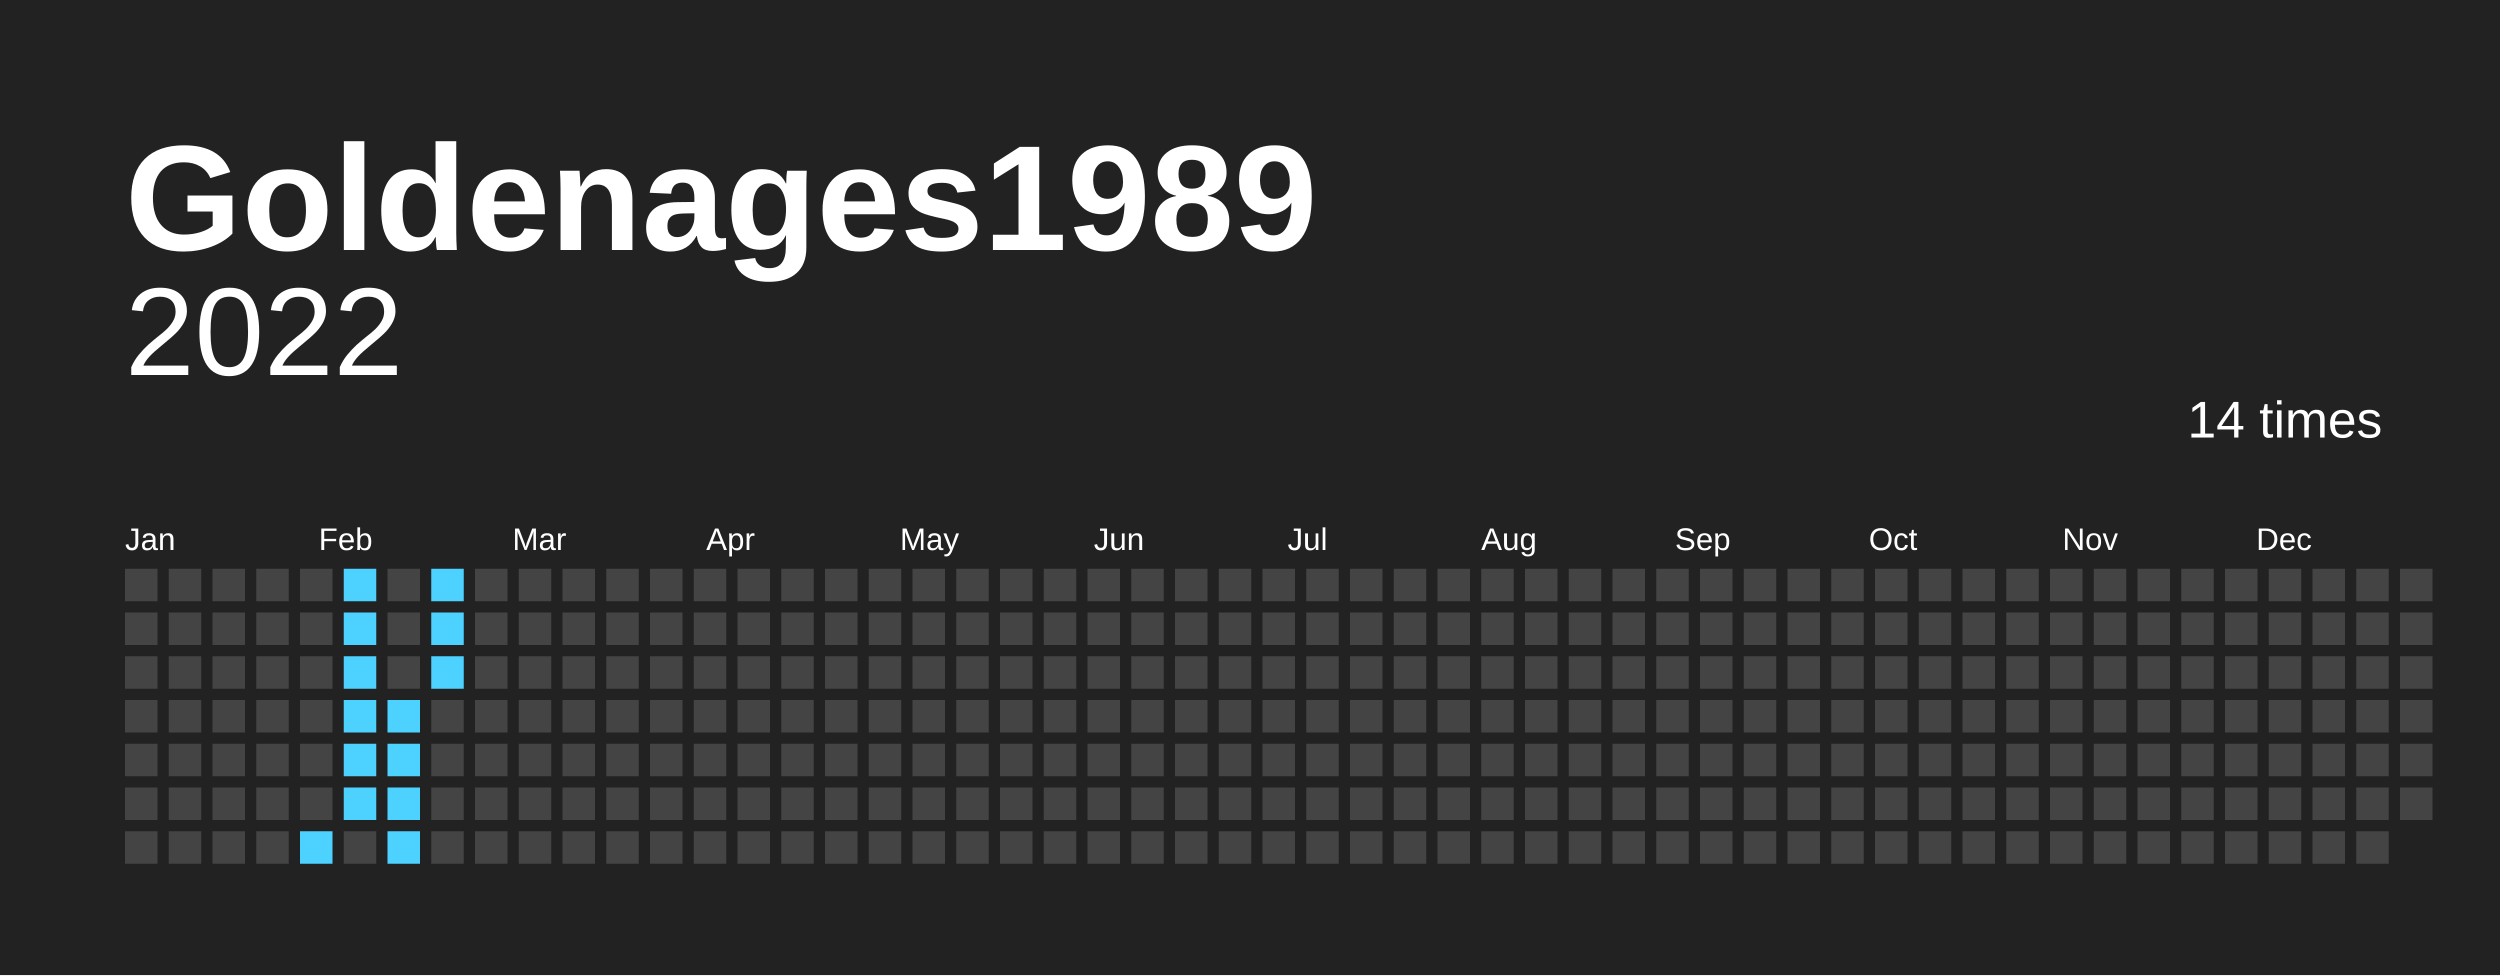
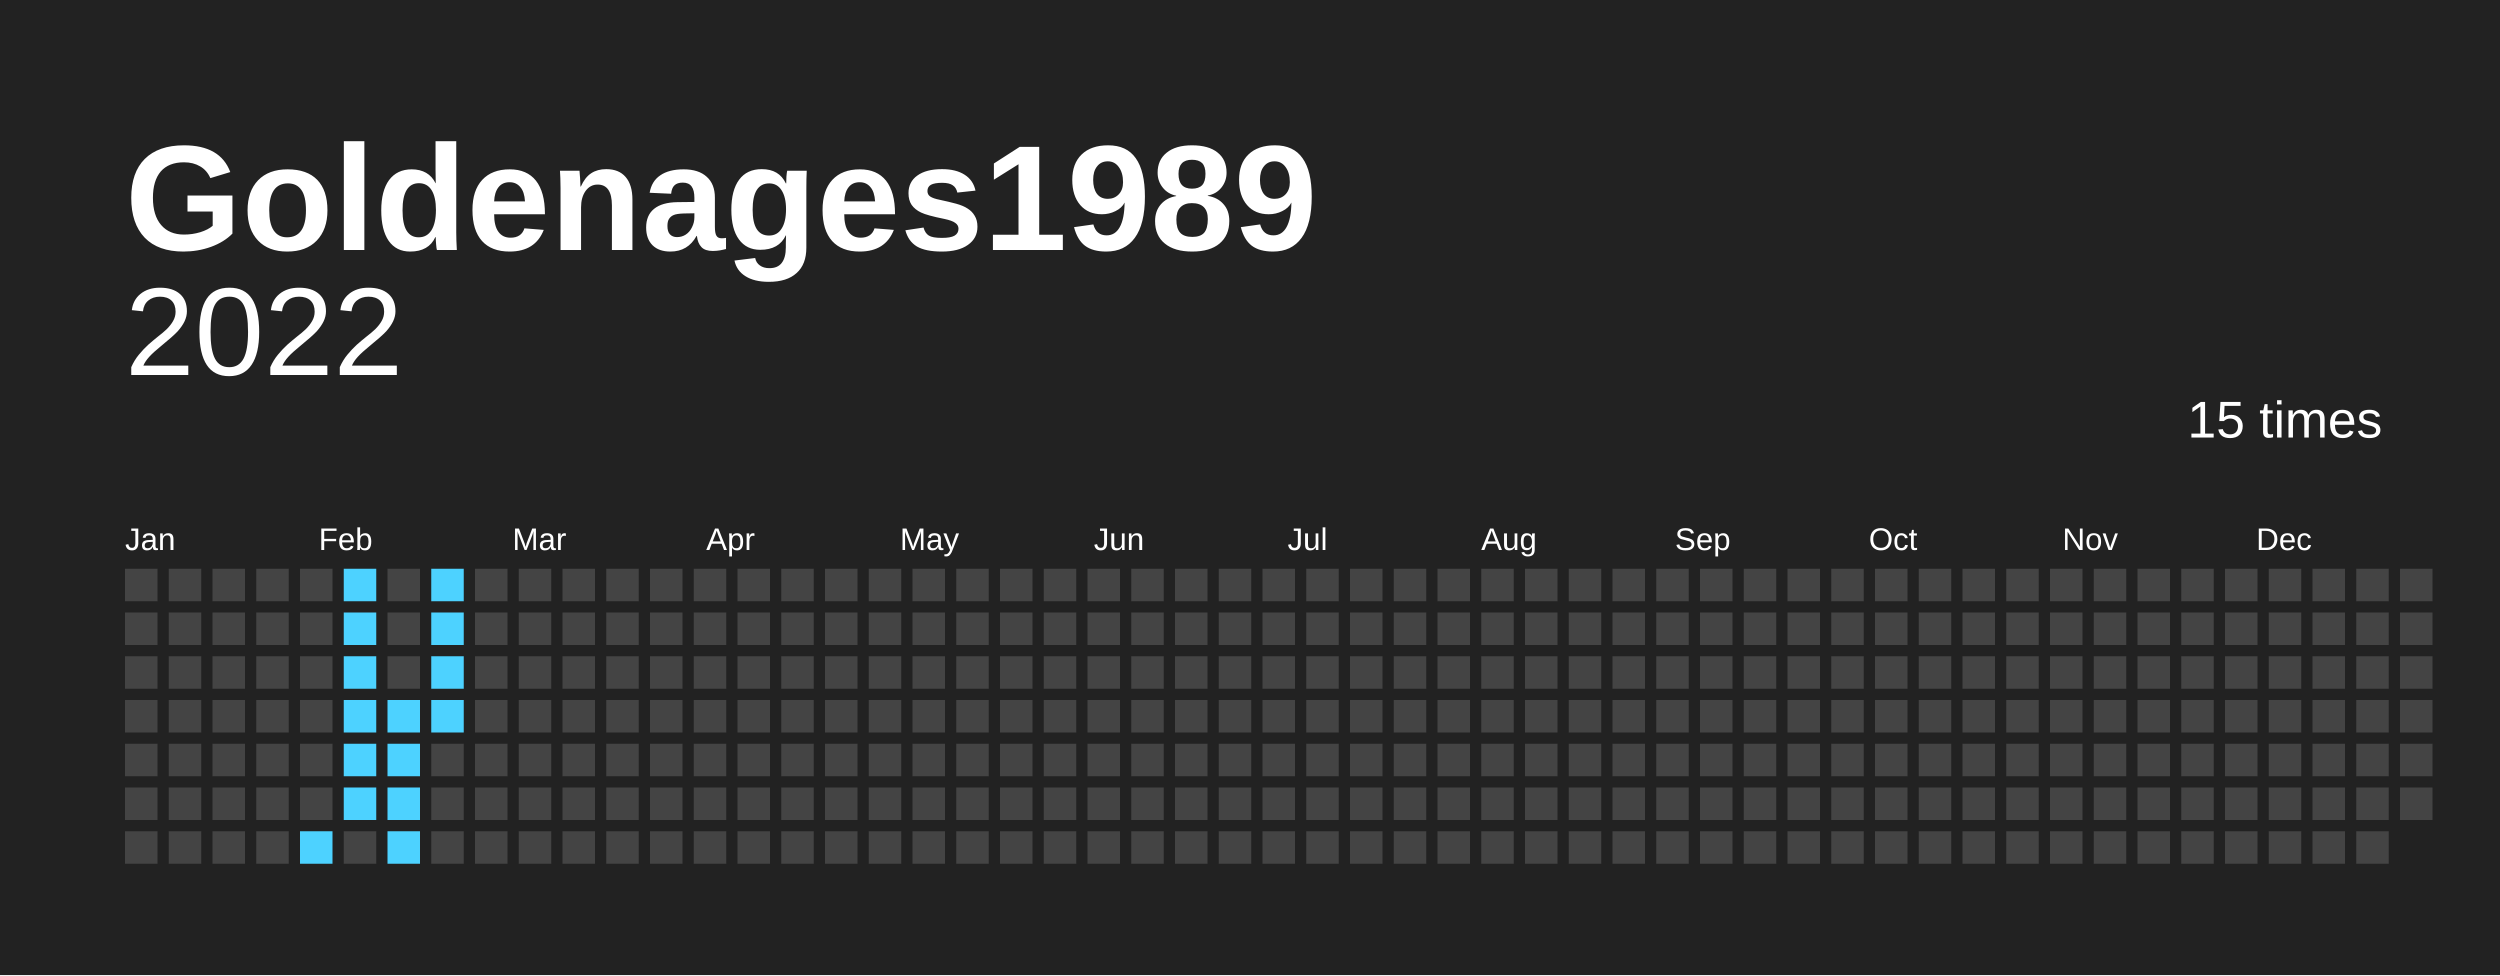
<svg xmlns="http://www.w3.org/2000/svg" baseProfile="full" height="78mm" version="1.1" viewBox="0,0,200,78" width="200mm">
  <defs />
  <rect fill="#222222" height="78" width="200" x="0" y="0" />
  <text fill="#FFFFFF" style="font-size:12px; font-family:Arial; font-weight:bold;" x="10" y="20">Goldenages1989</text>
  <text alignment-baseline="hanging" fill="#FFFFFF" style="font-size:10.0px; font-family:Arial;" x="10" y="30">2022</text>
-   <text alignment-baseline="hanging" fill="#FFFFFF" style="font-size:4.125px; font-family:Arial;" x="175" y="35">14 times</text>
+   <text alignment-baseline="hanging" fill="#FFFFFF" style="font-size:4.125px; font-family:Arial;" x="175" y="35">15 times</text>
  <text fill="#FFFFFF" style="font-size:2.5px; font-family:Arial" x="10.0" y="44">Jan</text>
  <text fill="#FFFFFF" style="font-size:2.5px; font-family:Arial" x="25.5" y="44">Feb</text>
  <text fill="#FFFFFF" style="font-size:2.5px; font-family:Arial" x="41.0" y="44">Mar</text>
  <text fill="#FFFFFF" style="font-size:2.5px; font-family:Arial" x="56.5" y="44">Apr</text>
  <text fill="#FFFFFF" style="font-size:2.5px; font-family:Arial" x="72.0" y="44">May</text>
  <text fill="#FFFFFF" style="font-size:2.5px; font-family:Arial" x="87.5" y="44">Jun</text>
  <text fill="#FFFFFF" style="font-size:2.5px; font-family:Arial" x="103.0" y="44">Jul</text>
  <text fill="#FFFFFF" style="font-size:2.5px; font-family:Arial" x="118.5" y="44">Aug</text>
  <text fill="#FFFFFF" style="font-size:2.5px; font-family:Arial" x="134.0" y="44">Sep</text>
  <text fill="#FFFFFF" style="font-size:2.5px; font-family:Arial" x="149.5" y="44">Oct</text>
  <text fill="#FFFFFF" style="font-size:2.5px; font-family:Arial" x="165.0" y="44">Nov</text>
  <text fill="#FFFFFF" style="font-size:2.5px; font-family:Arial" x="180.5" y="44">Dec</text>
  <rect fill="#444444" height="2.6" width="2.6" x="10.0" y="45.5" />
  <rect fill="#444444" height="2.6" width="2.6" x="10.0" y="49.0" />
  <rect fill="#444444" height="2.6" width="2.6" x="10.0" y="52.5" />
  <rect fill="#444444" height="2.6" width="2.6" x="10.0" y="56.0" />
  <rect fill="#444444" height="2.6" width="2.6" x="10.0" y="59.5" />
  <rect fill="#444444" height="2.6" width="2.6" x="10.0" y="63.0" />
  <rect fill="#444444" height="2.6" width="2.6" x="10.0" y="66.5" />
  <rect fill="#444444" height="2.6" width="2.6" x="13.5" y="45.5" />
  <rect fill="#444444" height="2.6" width="2.6" x="13.5" y="49.0" />
  <rect fill="#444444" height="2.6" width="2.6" x="13.5" y="52.5" />
  <rect fill="#444444" height="2.6" width="2.6" x="13.5" y="56.0" />
  <rect fill="#444444" height="2.6" width="2.6" x="13.5" y="59.5" />
  <rect fill="#444444" height="2.6" width="2.6" x="13.5" y="63.0" />
  <rect fill="#444444" height="2.6" width="2.6" x="13.5" y="66.5" />
  <rect fill="#444444" height="2.6" width="2.6" x="17.0" y="45.5" />
  <rect fill="#444444" height="2.6" width="2.6" x="17.0" y="49.0" />
  <rect fill="#444444" height="2.6" width="2.6" x="17.0" y="52.5" />
  <rect fill="#444444" height="2.6" width="2.6" x="17.0" y="56.0" />
  <rect fill="#444444" height="2.6" width="2.6" x="17.0" y="59.5" />
  <rect fill="#444444" height="2.6" width="2.6" x="17.0" y="63.0" />
  <rect fill="#444444" height="2.6" width="2.6" x="17.0" y="66.5" />
  <rect fill="#444444" height="2.6" width="2.6" x="20.5" y="45.5" />
  <rect fill="#444444" height="2.6" width="2.6" x="20.5" y="49.0" />
  <rect fill="#444444" height="2.6" width="2.6" x="20.5" y="52.5" />
  <rect fill="#444444" height="2.6" width="2.6" x="20.5" y="56.0" />
  <rect fill="#444444" height="2.6" width="2.6" x="20.5" y="59.5" />
  <rect fill="#444444" height="2.6" width="2.6" x="20.5" y="63.0" />
  <rect fill="#444444" height="2.6" width="2.6" x="20.5" y="66.5" />
  <rect fill="#444444" height="2.6" width="2.6" x="24.0" y="45.5" />
  <rect fill="#444444" height="2.6" width="2.6" x="24.0" y="49.0" />
  <rect fill="#444444" height="2.6" width="2.6" x="24.0" y="52.5" />
  <rect fill="#444444" height="2.6" width="2.6" x="24.0" y="56.0" />
  <rect fill="#444444" height="2.6" width="2.6" x="24.0" y="59.5" />
  <rect fill="#444444" height="2.6" width="2.6" x="24.0" y="63.0" />
  <rect fill="#4DD2FF" height="2.6" width="2.6" x="24.0" y="66.5" />
  <rect fill="#4DD2FF" height="2.6" width="2.6" x="27.5" y="45.5" />
  <rect fill="#4DD2FF" height="2.6" width="2.6" x="27.5" y="49.0" />
  <rect fill="#4DD2FF" height="2.6" width="2.6" x="27.5" y="52.5" />
  <rect fill="#4DD2FF" height="2.6" width="2.6" x="27.5" y="56.0" />
  <rect fill="#4DD2FF" height="2.6" width="2.6" x="27.5" y="59.5" />
  <rect fill="#4DD2FF" height="2.6" width="2.6" x="27.5" y="63.0" />
  <rect fill="#444444" height="2.6" width="2.6" x="27.5" y="66.5" />
  <rect fill="#444444" height="2.6" width="2.6" x="31.0" y="45.5" />
  <rect fill="#444444" height="2.6" width="2.6" x="31.0" y="49.0" />
  <rect fill="#444444" height="2.6" width="2.6" x="31.0" y="52.5" />
  <rect fill="#4DD2FF" height="2.6" width="2.6" x="31.0" y="56.0" />
  <rect fill="#4DD2FF" height="2.6" width="2.6" x="31.0" y="59.5" />
  <rect fill="#4DD2FF" height="2.6" width="2.6" x="31.0" y="63.0" />
  <rect fill="#4DD2FF" height="2.6" width="2.6" x="31.0" y="66.5" />
  <rect fill="#4DD2FF" height="2.6" width="2.6" x="34.5" y="45.5" />
  <rect fill="#4DD2FF" height="2.6" width="2.6" x="34.5" y="49.0" />
  <rect fill="#4DD2FF" height="2.6" width="2.6" x="34.5" y="52.5" />
-   <rect fill="#444444" height="2.6" width="2.6" x="34.5" y="56.0" />
+   <rect fill="#4DD2FF" height="2.6" width="2.6" x="34.5" y="56.0" />
  <rect fill="#444444" height="2.6" width="2.6" x="34.5" y="59.5" />
  <rect fill="#444444" height="2.6" width="2.6" x="34.5" y="63.0" />
  <rect fill="#444444" height="2.6" width="2.6" x="34.5" y="66.5" />
  <rect fill="#444444" height="2.6" width="2.6" x="38.0" y="45.5" />
  <rect fill="#444444" height="2.6" width="2.6" x="38.0" y="49.0" />
  <rect fill="#444444" height="2.6" width="2.6" x="38.0" y="52.5" />
  <rect fill="#444444" height="2.6" width="2.6" x="38.0" y="56.0" />
  <rect fill="#444444" height="2.6" width="2.6" x="38.0" y="59.5" />
  <rect fill="#444444" height="2.6" width="2.6" x="38.0" y="63.0" />
  <rect fill="#444444" height="2.6" width="2.6" x="38.0" y="66.5" />
  <rect fill="#444444" height="2.6" width="2.6" x="41.5" y="45.5" />
  <rect fill="#444444" height="2.6" width="2.6" x="41.5" y="49.0" />
  <rect fill="#444444" height="2.6" width="2.6" x="41.5" y="52.5" />
  <rect fill="#444444" height="2.6" width="2.6" x="41.5" y="56.0" />
  <rect fill="#444444" height="2.6" width="2.6" x="41.5" y="59.5" />
  <rect fill="#444444" height="2.6" width="2.6" x="41.5" y="63.0" />
  <rect fill="#444444" height="2.6" width="2.6" x="41.5" y="66.5" />
  <rect fill="#444444" height="2.6" width="2.6" x="45.0" y="45.5" />
  <rect fill="#444444" height="2.6" width="2.6" x="45.0" y="49.0" />
  <rect fill="#444444" height="2.6" width="2.6" x="45.0" y="52.5" />
  <rect fill="#444444" height="2.6" width="2.6" x="45.0" y="56.0" />
  <rect fill="#444444" height="2.6" width="2.6" x="45.0" y="59.5" />
  <rect fill="#444444" height="2.6" width="2.6" x="45.0" y="63.0" />
  <rect fill="#444444" height="2.6" width="2.6" x="45.0" y="66.5" />
  <rect fill="#444444" height="2.6" width="2.6" x="48.5" y="45.5" />
  <rect fill="#444444" height="2.6" width="2.6" x="48.5" y="49.0" />
  <rect fill="#444444" height="2.6" width="2.6" x="48.5" y="52.5" />
  <rect fill="#444444" height="2.6" width="2.6" x="48.5" y="56.0" />
  <rect fill="#444444" height="2.6" width="2.6" x="48.5" y="59.5" />
  <rect fill="#444444" height="2.6" width="2.6" x="48.5" y="63.0" />
  <rect fill="#444444" height="2.6" width="2.6" x="48.5" y="66.5" />
  <rect fill="#444444" height="2.6" width="2.6" x="52.0" y="45.5" />
  <rect fill="#444444" height="2.6" width="2.6" x="52.0" y="49.0" />
  <rect fill="#444444" height="2.6" width="2.6" x="52.0" y="52.5" />
  <rect fill="#444444" height="2.6" width="2.6" x="52.0" y="56.0" />
  <rect fill="#444444" height="2.6" width="2.6" x="52.0" y="59.5" />
  <rect fill="#444444" height="2.6" width="2.6" x="52.0" y="63.0" />
  <rect fill="#444444" height="2.6" width="2.6" x="52.0" y="66.5" />
  <rect fill="#444444" height="2.6" width="2.6" x="55.5" y="45.5" />
  <rect fill="#444444" height="2.6" width="2.6" x="55.5" y="49.0" />
  <rect fill="#444444" height="2.6" width="2.6" x="55.5" y="52.5" />
  <rect fill="#444444" height="2.6" width="2.6" x="55.5" y="56.0" />
  <rect fill="#444444" height="2.6" width="2.6" x="55.5" y="59.5" />
  <rect fill="#444444" height="2.6" width="2.6" x="55.5" y="63.0" />
  <rect fill="#444444" height="2.6" width="2.6" x="55.5" y="66.5" />
  <rect fill="#444444" height="2.6" width="2.6" x="59.0" y="45.5" />
  <rect fill="#444444" height="2.6" width="2.6" x="59.0" y="49.0" />
  <rect fill="#444444" height="2.6" width="2.6" x="59.0" y="52.5" />
  <rect fill="#444444" height="2.6" width="2.6" x="59.0" y="56.0" />
  <rect fill="#444444" height="2.6" width="2.6" x="59.0" y="59.5" />
  <rect fill="#444444" height="2.6" width="2.6" x="59.0" y="63.0" />
  <rect fill="#444444" height="2.6" width="2.6" x="59.0" y="66.5" />
  <rect fill="#444444" height="2.6" width="2.6" x="62.5" y="45.5" />
  <rect fill="#444444" height="2.6" width="2.6" x="62.5" y="49.0" />
  <rect fill="#444444" height="2.6" width="2.6" x="62.5" y="52.5" />
  <rect fill="#444444" height="2.6" width="2.6" x="62.5" y="56.0" />
  <rect fill="#444444" height="2.6" width="2.6" x="62.5" y="59.5" />
  <rect fill="#444444" height="2.6" width="2.6" x="62.5" y="63.0" />
  <rect fill="#444444" height="2.6" width="2.6" x="62.5" y="66.5" />
  <rect fill="#444444" height="2.6" width="2.6" x="66.0" y="45.5" />
  <rect fill="#444444" height="2.6" width="2.6" x="66.0" y="49.0" />
  <rect fill="#444444" height="2.6" width="2.6" x="66.0" y="52.5" />
  <rect fill="#444444" height="2.6" width="2.6" x="66.0" y="56.0" />
  <rect fill="#444444" height="2.6" width="2.6" x="66.0" y="59.5" />
  <rect fill="#444444" height="2.6" width="2.6" x="66.0" y="63.0" />
  <rect fill="#444444" height="2.6" width="2.6" x="66.0" y="66.5" />
  <rect fill="#444444" height="2.6" width="2.6" x="69.5" y="45.5" />
  <rect fill="#444444" height="2.6" width="2.6" x="69.5" y="49.0" />
  <rect fill="#444444" height="2.6" width="2.6" x="69.5" y="52.5" />
  <rect fill="#444444" height="2.6" width="2.6" x="69.5" y="56.0" />
  <rect fill="#444444" height="2.6" width="2.6" x="69.5" y="59.5" />
  <rect fill="#444444" height="2.6" width="2.6" x="69.5" y="63.0" />
  <rect fill="#444444" height="2.6" width="2.6" x="69.5" y="66.5" />
  <rect fill="#444444" height="2.6" width="2.6" x="73.0" y="45.5" />
  <rect fill="#444444" height="2.6" width="2.6" x="73.0" y="49.0" />
  <rect fill="#444444" height="2.6" width="2.6" x="73.0" y="52.5" />
  <rect fill="#444444" height="2.6" width="2.6" x="73.0" y="56.0" />
  <rect fill="#444444" height="2.6" width="2.6" x="73.0" y="59.5" />
  <rect fill="#444444" height="2.6" width="2.6" x="73.0" y="63.0" />
  <rect fill="#444444" height="2.6" width="2.6" x="73.0" y="66.5" />
  <rect fill="#444444" height="2.6" width="2.6" x="76.5" y="45.5" />
  <rect fill="#444444" height="2.6" width="2.6" x="76.5" y="49.0" />
  <rect fill="#444444" height="2.6" width="2.6" x="76.5" y="52.5" />
  <rect fill="#444444" height="2.6" width="2.6" x="76.5" y="56.0" />
  <rect fill="#444444" height="2.6" width="2.6" x="76.5" y="59.5" />
  <rect fill="#444444" height="2.6" width="2.6" x="76.5" y="63.0" />
  <rect fill="#444444" height="2.6" width="2.6" x="76.5" y="66.5" />
  <rect fill="#444444" height="2.6" width="2.6" x="80.0" y="45.5" />
  <rect fill="#444444" height="2.6" width="2.6" x="80.0" y="49.0" />
  <rect fill="#444444" height="2.6" width="2.6" x="80.0" y="52.5" />
  <rect fill="#444444" height="2.6" width="2.6" x="80.0" y="56.0" />
  <rect fill="#444444" height="2.6" width="2.6" x="80.0" y="59.5" />
  <rect fill="#444444" height="2.6" width="2.6" x="80.0" y="63.0" />
  <rect fill="#444444" height="2.6" width="2.6" x="80.0" y="66.5" />
  <rect fill="#444444" height="2.6" width="2.6" x="83.5" y="45.5" />
  <rect fill="#444444" height="2.6" width="2.6" x="83.5" y="49.0" />
  <rect fill="#444444" height="2.6" width="2.6" x="83.5" y="52.5" />
  <rect fill="#444444" height="2.6" width="2.6" x="83.5" y="56.0" />
  <rect fill="#444444" height="2.6" width="2.6" x="83.5" y="59.5" />
  <rect fill="#444444" height="2.6" width="2.6" x="83.5" y="63.0" />
  <rect fill="#444444" height="2.6" width="2.6" x="83.5" y="66.5" />
  <rect fill="#444444" height="2.6" width="2.6" x="87.0" y="45.5" />
  <rect fill="#444444" height="2.6" width="2.6" x="87.0" y="49.0" />
  <rect fill="#444444" height="2.6" width="2.6" x="87.0" y="52.5" />
  <rect fill="#444444" height="2.6" width="2.6" x="87.0" y="56.0" />
  <rect fill="#444444" height="2.6" width="2.6" x="87.0" y="59.5" />
  <rect fill="#444444" height="2.6" width="2.6" x="87.0" y="63.0" />
  <rect fill="#444444" height="2.6" width="2.6" x="87.0" y="66.5" />
  <rect fill="#444444" height="2.6" width="2.6" x="90.5" y="45.5" />
  <rect fill="#444444" height="2.6" width="2.6" x="90.5" y="49.0" />
  <rect fill="#444444" height="2.6" width="2.6" x="90.5" y="52.5" />
  <rect fill="#444444" height="2.6" width="2.6" x="90.5" y="56.0" />
  <rect fill="#444444" height="2.6" width="2.6" x="90.5" y="59.5" />
  <rect fill="#444444" height="2.6" width="2.6" x="90.5" y="63.0" />
  <rect fill="#444444" height="2.6" width="2.6" x="90.5" y="66.5" />
  <rect fill="#444444" height="2.6" width="2.6" x="94.0" y="45.5" />
  <rect fill="#444444" height="2.6" width="2.6" x="94.0" y="49.0" />
  <rect fill="#444444" height="2.6" width="2.6" x="94.0" y="52.5" />
  <rect fill="#444444" height="2.6" width="2.6" x="94.0" y="56.0" />
  <rect fill="#444444" height="2.6" width="2.6" x="94.0" y="59.5" />
  <rect fill="#444444" height="2.6" width="2.6" x="94.0" y="63.0" />
  <rect fill="#444444" height="2.6" width="2.6" x="94.0" y="66.5" />
  <rect fill="#444444" height="2.6" width="2.6" x="97.5" y="45.5" />
  <rect fill="#444444" height="2.6" width="2.6" x="97.5" y="49.0" />
  <rect fill="#444444" height="2.6" width="2.6" x="97.5" y="52.5" />
  <rect fill="#444444" height="2.6" width="2.6" x="97.5" y="56.0" />
  <rect fill="#444444" height="2.6" width="2.6" x="97.5" y="59.5" />
  <rect fill="#444444" height="2.6" width="2.6" x="97.5" y="63.0" />
  <rect fill="#444444" height="2.6" width="2.6" x="97.5" y="66.5" />
  <rect fill="#444444" height="2.6" width="2.6" x="101.0" y="45.5" />
  <rect fill="#444444" height="2.6" width="2.6" x="101.0" y="49.0" />
  <rect fill="#444444" height="2.6" width="2.6" x="101.0" y="52.5" />
  <rect fill="#444444" height="2.6" width="2.6" x="101.0" y="56.0" />
  <rect fill="#444444" height="2.6" width="2.6" x="101.0" y="59.5" />
  <rect fill="#444444" height="2.6" width="2.6" x="101.0" y="63.0" />
  <rect fill="#444444" height="2.6" width="2.6" x="101.0" y="66.5" />
  <rect fill="#444444" height="2.6" width="2.6" x="104.5" y="45.5" />
  <rect fill="#444444" height="2.6" width="2.6" x="104.5" y="49.0" />
  <rect fill="#444444" height="2.6" width="2.6" x="104.5" y="52.5" />
  <rect fill="#444444" height="2.6" width="2.6" x="104.5" y="56.0" />
  <rect fill="#444444" height="2.6" width="2.6" x="104.5" y="59.5" />
  <rect fill="#444444" height="2.6" width="2.6" x="104.5" y="63.0" />
  <rect fill="#444444" height="2.6" width="2.6" x="104.5" y="66.5" />
  <rect fill="#444444" height="2.6" width="2.6" x="108.0" y="45.5" />
  <rect fill="#444444" height="2.6" width="2.6" x="108.0" y="49.0" />
  <rect fill="#444444" height="2.6" width="2.6" x="108.0" y="52.5" />
  <rect fill="#444444" height="2.6" width="2.6" x="108.0" y="56.0" />
  <rect fill="#444444" height="2.6" width="2.6" x="108.0" y="59.5" />
  <rect fill="#444444" height="2.6" width="2.6" x="108.0" y="63.0" />
  <rect fill="#444444" height="2.6" width="2.6" x="108.0" y="66.5" />
  <rect fill="#444444" height="2.6" width="2.6" x="111.5" y="45.5" />
  <rect fill="#444444" height="2.6" width="2.6" x="111.5" y="49.0" />
  <rect fill="#444444" height="2.6" width="2.6" x="111.5" y="52.5" />
  <rect fill="#444444" height="2.6" width="2.6" x="111.5" y="56.0" />
  <rect fill="#444444" height="2.6" width="2.6" x="111.5" y="59.5" />
  <rect fill="#444444" height="2.6" width="2.6" x="111.5" y="63.0" />
  <rect fill="#444444" height="2.6" width="2.6" x="111.5" y="66.5" />
  <rect fill="#444444" height="2.6" width="2.6" x="115.0" y="45.5" />
  <rect fill="#444444" height="2.6" width="2.6" x="115.0" y="49.0" />
  <rect fill="#444444" height="2.6" width="2.6" x="115.0" y="52.5" />
  <rect fill="#444444" height="2.6" width="2.6" x="115.0" y="56.0" />
  <rect fill="#444444" height="2.6" width="2.6" x="115.0" y="59.5" />
  <rect fill="#444444" height="2.6" width="2.6" x="115.0" y="63.0" />
  <rect fill="#444444" height="2.6" width="2.6" x="115.0" y="66.5" />
  <rect fill="#444444" height="2.6" width="2.6" x="118.5" y="45.5" />
  <rect fill="#444444" height="2.6" width="2.6" x="118.5" y="49.0" />
  <rect fill="#444444" height="2.6" width="2.6" x="118.5" y="52.5" />
  <rect fill="#444444" height="2.6" width="2.6" x="118.5" y="56.0" />
  <rect fill="#444444" height="2.6" width="2.6" x="118.5" y="59.5" />
  <rect fill="#444444" height="2.6" width="2.6" x="118.5" y="63.0" />
  <rect fill="#444444" height="2.6" width="2.6" x="118.5" y="66.5" />
  <rect fill="#444444" height="2.6" width="2.6" x="122.0" y="45.5" />
  <rect fill="#444444" height="2.6" width="2.6" x="122.0" y="49.0" />
  <rect fill="#444444" height="2.6" width="2.6" x="122.0" y="52.5" />
  <rect fill="#444444" height="2.6" width="2.6" x="122.0" y="56.0" />
  <rect fill="#444444" height="2.6" width="2.6" x="122.0" y="59.5" />
  <rect fill="#444444" height="2.6" width="2.6" x="122.0" y="63.0" />
  <rect fill="#444444" height="2.6" width="2.6" x="122.0" y="66.5" />
  <rect fill="#444444" height="2.6" width="2.6" x="125.5" y="45.5" />
  <rect fill="#444444" height="2.6" width="2.6" x="125.5" y="49.0" />
  <rect fill="#444444" height="2.6" width="2.6" x="125.5" y="52.5" />
  <rect fill="#444444" height="2.6" width="2.6" x="125.5" y="56.0" />
  <rect fill="#444444" height="2.6" width="2.6" x="125.5" y="59.5" />
  <rect fill="#444444" height="2.6" width="2.6" x="125.5" y="63.0" />
  <rect fill="#444444" height="2.6" width="2.6" x="125.5" y="66.5" />
  <rect fill="#444444" height="2.6" width="2.6" x="129.0" y="45.5" />
  <rect fill="#444444" height="2.6" width="2.6" x="129.0" y="49.0" />
  <rect fill="#444444" height="2.6" width="2.6" x="129.0" y="52.5" />
  <rect fill="#444444" height="2.6" width="2.6" x="129.0" y="56.0" />
  <rect fill="#444444" height="2.6" width="2.6" x="129.0" y="59.5" />
  <rect fill="#444444" height="2.6" width="2.6" x="129.0" y="63.0" />
  <rect fill="#444444" height="2.6" width="2.6" x="129.0" y="66.5" />
  <rect fill="#444444" height="2.6" width="2.6" x="132.5" y="45.5" />
  <rect fill="#444444" height="2.6" width="2.6" x="132.5" y="49.0" />
  <rect fill="#444444" height="2.6" width="2.6" x="132.5" y="52.5" />
  <rect fill="#444444" height="2.6" width="2.6" x="132.5" y="56.0" />
  <rect fill="#444444" height="2.6" width="2.6" x="132.5" y="59.5" />
  <rect fill="#444444" height="2.6" width="2.6" x="132.5" y="63.0" />
  <rect fill="#444444" height="2.6" width="2.6" x="132.5" y="66.5" />
  <rect fill="#444444" height="2.6" width="2.6" x="136.0" y="45.5" />
  <rect fill="#444444" height="2.6" width="2.6" x="136.0" y="49.0" />
  <rect fill="#444444" height="2.6" width="2.6" x="136.0" y="52.5" />
  <rect fill="#444444" height="2.6" width="2.6" x="136.0" y="56.0" />
  <rect fill="#444444" height="2.6" width="2.6" x="136.0" y="59.5" />
  <rect fill="#444444" height="2.6" width="2.6" x="136.0" y="63.0" />
  <rect fill="#444444" height="2.6" width="2.6" x="136.0" y="66.5" />
  <rect fill="#444444" height="2.6" width="2.6" x="139.5" y="45.5" />
  <rect fill="#444444" height="2.6" width="2.6" x="139.5" y="49.0" />
  <rect fill="#444444" height="2.6" width="2.6" x="139.5" y="52.5" />
  <rect fill="#444444" height="2.6" width="2.6" x="139.5" y="56.0" />
  <rect fill="#444444" height="2.6" width="2.6" x="139.5" y="59.5" />
  <rect fill="#444444" height="2.6" width="2.6" x="139.5" y="63.0" />
  <rect fill="#444444" height="2.6" width="2.6" x="139.5" y="66.5" />
  <rect fill="#444444" height="2.6" width="2.6" x="143.0" y="45.5" />
  <rect fill="#444444" height="2.6" width="2.6" x="143.0" y="49.0" />
  <rect fill="#444444" height="2.6" width="2.6" x="143.0" y="52.5" />
  <rect fill="#444444" height="2.6" width="2.6" x="143.0" y="56.0" />
  <rect fill="#444444" height="2.6" width="2.6" x="143.0" y="59.5" />
  <rect fill="#444444" height="2.6" width="2.6" x="143.0" y="63.0" />
  <rect fill="#444444" height="2.6" width="2.6" x="143.0" y="66.5" />
  <rect fill="#444444" height="2.6" width="2.6" x="146.5" y="45.5" />
  <rect fill="#444444" height="2.6" width="2.6" x="146.5" y="49.0" />
  <rect fill="#444444" height="2.6" width="2.6" x="146.5" y="52.5" />
  <rect fill="#444444" height="2.6" width="2.6" x="146.5" y="56.0" />
  <rect fill="#444444" height="2.6" width="2.6" x="146.5" y="59.5" />
  <rect fill="#444444" height="2.6" width="2.6" x="146.5" y="63.0" />
  <rect fill="#444444" height="2.6" width="2.6" x="146.5" y="66.5" />
  <rect fill="#444444" height="2.6" width="2.6" x="150.0" y="45.5" />
  <rect fill="#444444" height="2.6" width="2.6" x="150.0" y="49.0" />
  <rect fill="#444444" height="2.6" width="2.6" x="150.0" y="52.5" />
  <rect fill="#444444" height="2.6" width="2.6" x="150.0" y="56.0" />
  <rect fill="#444444" height="2.6" width="2.6" x="150.0" y="59.5" />
  <rect fill="#444444" height="2.6" width="2.6" x="150.0" y="63.0" />
  <rect fill="#444444" height="2.6" width="2.6" x="150.0" y="66.5" />
  <rect fill="#444444" height="2.6" width="2.6" x="153.5" y="45.5" />
  <rect fill="#444444" height="2.6" width="2.6" x="153.5" y="49.0" />
  <rect fill="#444444" height="2.6" width="2.6" x="153.5" y="52.5" />
  <rect fill="#444444" height="2.6" width="2.6" x="153.5" y="56.0" />
  <rect fill="#444444" height="2.6" width="2.6" x="153.5" y="59.5" />
  <rect fill="#444444" height="2.6" width="2.6" x="153.5" y="63.0" />
  <rect fill="#444444" height="2.6" width="2.6" x="153.5" y="66.5" />
  <rect fill="#444444" height="2.6" width="2.6" x="157.0" y="45.5" />
  <rect fill="#444444" height="2.6" width="2.6" x="157.0" y="49.0" />
  <rect fill="#444444" height="2.6" width="2.6" x="157.0" y="52.5" />
  <rect fill="#444444" height="2.6" width="2.6" x="157.0" y="56.0" />
  <rect fill="#444444" height="2.6" width="2.6" x="157.0" y="59.5" />
  <rect fill="#444444" height="2.6" width="2.6" x="157.0" y="63.0" />
  <rect fill="#444444" height="2.6" width="2.6" x="157.0" y="66.5" />
  <rect fill="#444444" height="2.6" width="2.6" x="160.5" y="45.5" />
  <rect fill="#444444" height="2.6" width="2.6" x="160.5" y="49.0" />
  <rect fill="#444444" height="2.6" width="2.6" x="160.5" y="52.5" />
  <rect fill="#444444" height="2.6" width="2.6" x="160.5" y="56.0" />
  <rect fill="#444444" height="2.6" width="2.6" x="160.5" y="59.5" />
  <rect fill="#444444" height="2.6" width="2.6" x="160.5" y="63.0" />
  <rect fill="#444444" height="2.6" width="2.6" x="160.5" y="66.5" />
  <rect fill="#444444" height="2.6" width="2.6" x="164.0" y="45.5" />
  <rect fill="#444444" height="2.6" width="2.6" x="164.0" y="49.0" />
  <rect fill="#444444" height="2.6" width="2.6" x="164.0" y="52.5" />
  <rect fill="#444444" height="2.6" width="2.6" x="164.0" y="56.0" />
  <rect fill="#444444" height="2.6" width="2.6" x="164.0" y="59.5" />
  <rect fill="#444444" height="2.6" width="2.6" x="164.0" y="63.0" />
  <rect fill="#444444" height="2.6" width="2.6" x="164.0" y="66.5" />
  <rect fill="#444444" height="2.6" width="2.6" x="167.5" y="45.5" />
  <rect fill="#444444" height="2.6" width="2.6" x="167.5" y="49.0" />
  <rect fill="#444444" height="2.6" width="2.6" x="167.5" y="52.5" />
  <rect fill="#444444" height="2.6" width="2.6" x="167.5" y="56.0" />
  <rect fill="#444444" height="2.6" width="2.6" x="167.5" y="59.5" />
  <rect fill="#444444" height="2.6" width="2.6" x="167.5" y="63.0" />
  <rect fill="#444444" height="2.6" width="2.6" x="167.5" y="66.5" />
  <rect fill="#444444" height="2.6" width="2.6" x="171.0" y="45.5" />
  <rect fill="#444444" height="2.6" width="2.6" x="171.0" y="49.0" />
  <rect fill="#444444" height="2.6" width="2.6" x="171.0" y="52.5" />
  <rect fill="#444444" height="2.6" width="2.6" x="171.0" y="56.0" />
  <rect fill="#444444" height="2.6" width="2.6" x="171.0" y="59.5" />
  <rect fill="#444444" height="2.6" width="2.6" x="171.0" y="63.0" />
  <rect fill="#444444" height="2.6" width="2.6" x="171.0" y="66.5" />
  <rect fill="#444444" height="2.6" width="2.6" x="174.5" y="45.5" />
  <rect fill="#444444" height="2.6" width="2.6" x="174.5" y="49.0" />
  <rect fill="#444444" height="2.6" width="2.6" x="174.5" y="52.5" />
  <rect fill="#444444" height="2.6" width="2.6" x="174.5" y="56.0" />
  <rect fill="#444444" height="2.6" width="2.6" x="174.5" y="59.5" />
  <rect fill="#444444" height="2.6" width="2.6" x="174.5" y="63.0" />
  <rect fill="#444444" height="2.6" width="2.6" x="174.5" y="66.5" />
  <rect fill="#444444" height="2.6" width="2.6" x="178.0" y="45.5" />
  <rect fill="#444444" height="2.6" width="2.6" x="178.0" y="49.0" />
  <rect fill="#444444" height="2.6" width="2.6" x="178.0" y="52.5" />
  <rect fill="#444444" height="2.6" width="2.6" x="178.0" y="56.0" />
  <rect fill="#444444" height="2.6" width="2.6" x="178.0" y="59.5" />
  <rect fill="#444444" height="2.6" width="2.6" x="178.0" y="63.0" />
  <rect fill="#444444" height="2.6" width="2.6" x="178.0" y="66.5" />
  <rect fill="#444444" height="2.6" width="2.6" x="181.5" y="45.5" />
  <rect fill="#444444" height="2.6" width="2.6" x="181.5" y="49.0" />
  <rect fill="#444444" height="2.6" width="2.6" x="181.5" y="52.5" />
  <rect fill="#444444" height="2.6" width="2.6" x="181.5" y="56.0" />
  <rect fill="#444444" height="2.6" width="2.6" x="181.5" y="59.5" />
  <rect fill="#444444" height="2.6" width="2.6" x="181.5" y="63.0" />
  <rect fill="#444444" height="2.6" width="2.6" x="181.5" y="66.5" />
  <rect fill="#444444" height="2.6" width="2.6" x="185.0" y="45.5" />
  <rect fill="#444444" height="2.6" width="2.6" x="185.0" y="49.0" />
  <rect fill="#444444" height="2.6" width="2.6" x="185.0" y="52.5" />
  <rect fill="#444444" height="2.6" width="2.6" x="185.0" y="56.0" />
  <rect fill="#444444" height="2.6" width="2.6" x="185.0" y="59.5" />
  <rect fill="#444444" height="2.6" width="2.6" x="185.0" y="63.0" />
  <rect fill="#444444" height="2.6" width="2.6" x="185.0" y="66.5" />
  <rect fill="#444444" height="2.6" width="2.6" x="188.5" y="45.5" />
  <rect fill="#444444" height="2.6" width="2.6" x="188.5" y="49.0" />
  <rect fill="#444444" height="2.6" width="2.6" x="188.5" y="52.5" />
  <rect fill="#444444" height="2.6" width="2.6" x="188.5" y="56.0" />
  <rect fill="#444444" height="2.6" width="2.6" x="188.5" y="59.5" />
  <rect fill="#444444" height="2.6" width="2.6" x="188.5" y="63.0" />
  <rect fill="#444444" height="2.6" width="2.6" x="188.5" y="66.5" />
  <rect fill="#444444" height="2.6" width="2.6" x="192.0" y="45.5" />
  <rect fill="#444444" height="2.6" width="2.6" x="192.0" y="49.0" />
  <rect fill="#444444" height="2.6" width="2.6" x="192.0" y="52.5" />
  <rect fill="#444444" height="2.6" width="2.6" x="192.0" y="56.0" />
  <rect fill="#444444" height="2.6" width="2.6" x="192.0" y="59.5" />
  <rect fill="#444444" height="2.6" width="2.6" x="192.0" y="63.0" />
</svg>
